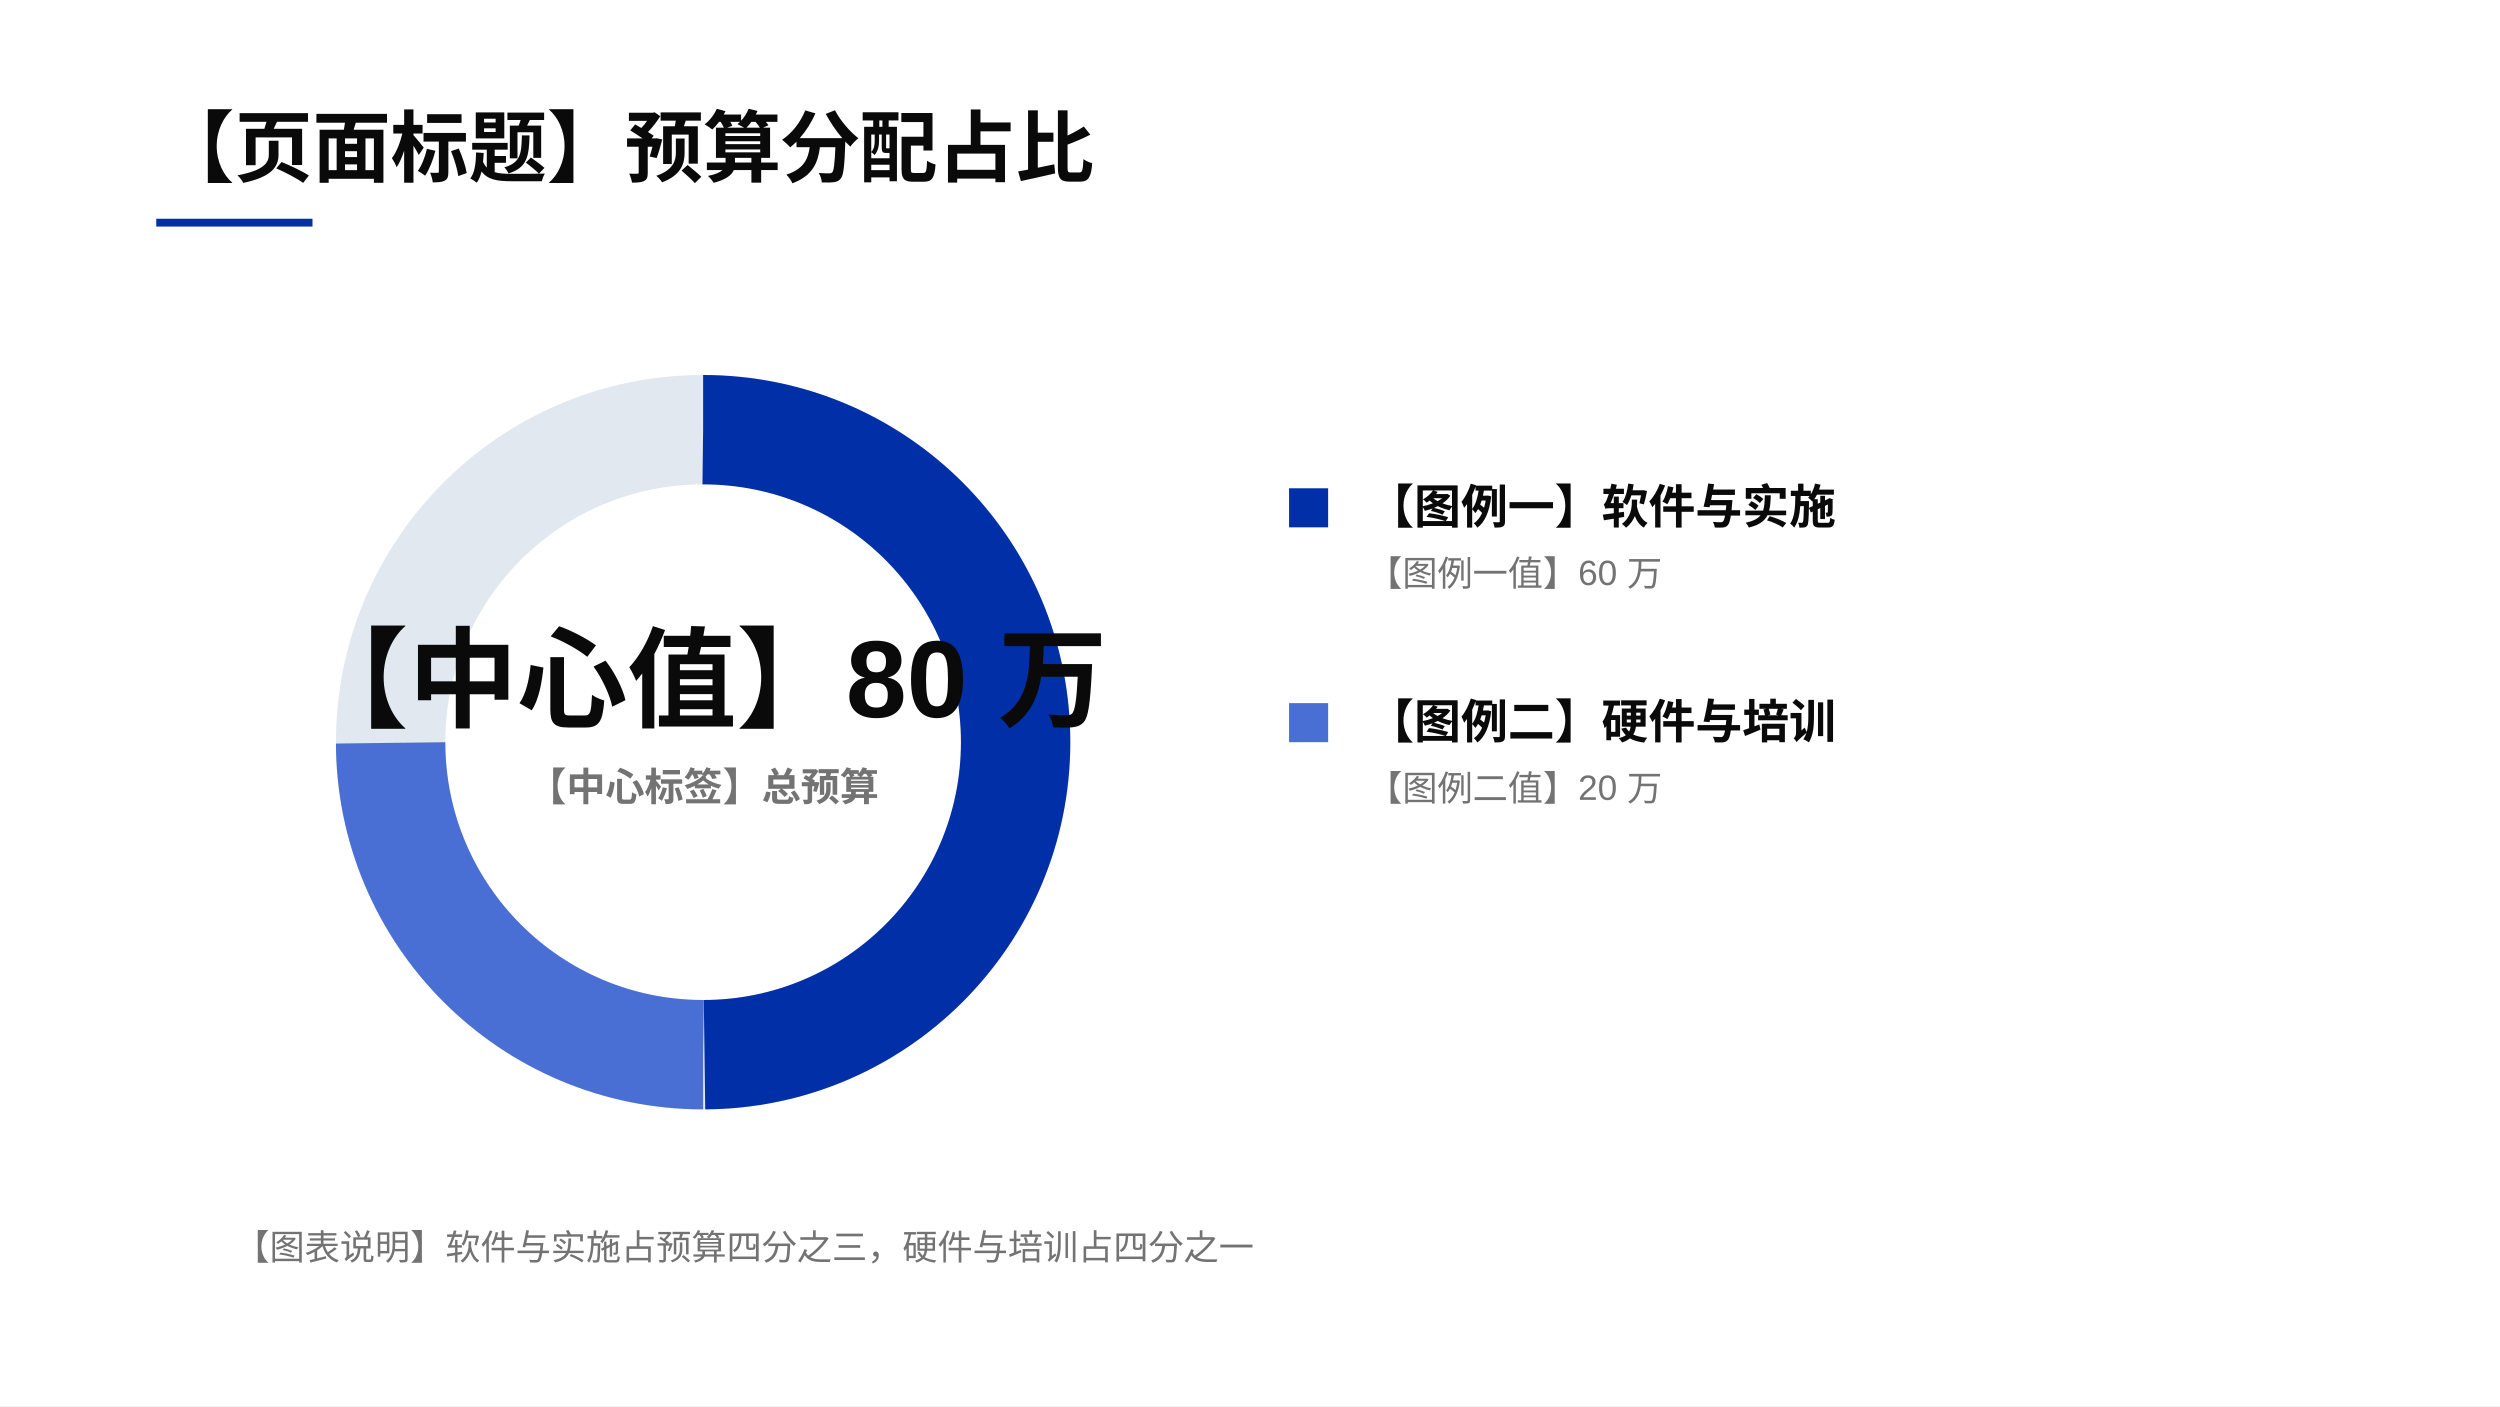
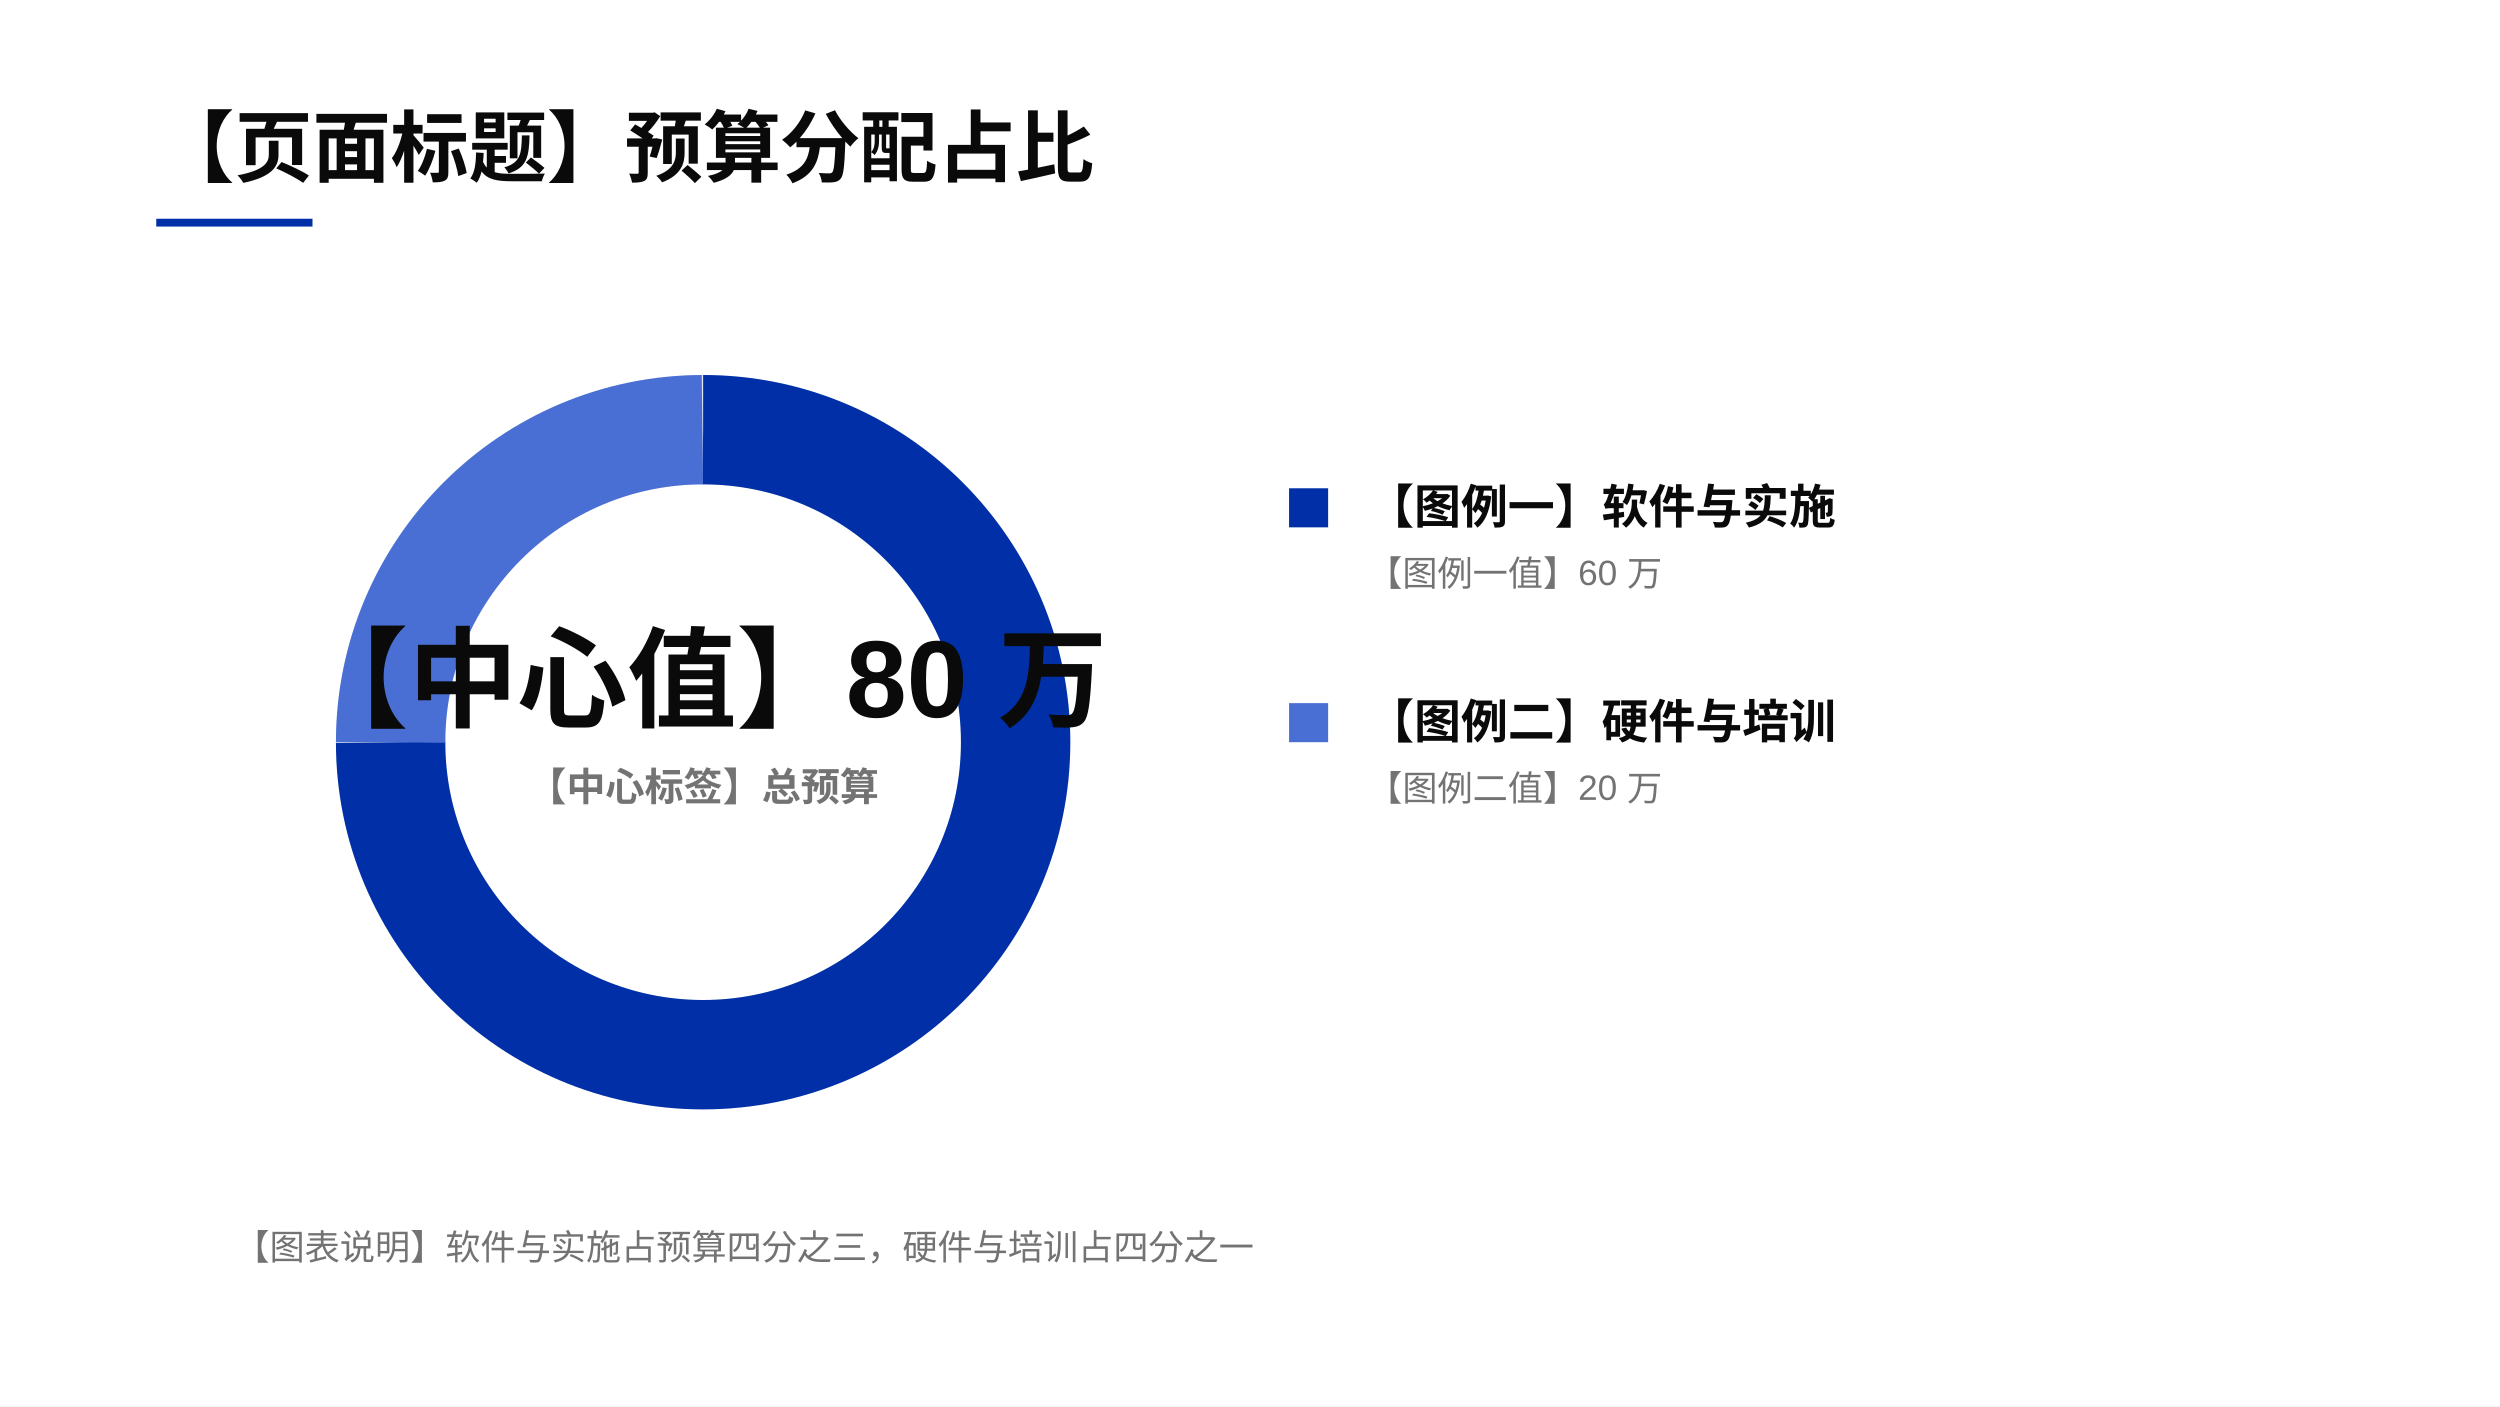
<svg xmlns="http://www.w3.org/2000/svg" viewBox="0 0 1280 720" width="1280" height="720" data-pptx-page-role="content" font-family="Microsoft YaHei, Arial, sans-serif">
  <g id="page-bg" data-pptx-bounds="0 0 1280 720">
    <rect width="1280" height="720" fill="#FFFFFF" />
  </g>
  <g id="page-title" data-pptx-bounds="80 40 1120 100">
    <text x="80" y="90" font-size="40" font-weight="700" fill="#0A0A0A">【页面标题】预算分配占比</text>
    <rect x="80" y="112" width="80" height="4" fill="#002FA7" />
  </g>
  <g id="donut-plot" data-pptx-bounds="140 180 460 400">
    <circle cx="360" cy="380" r="160" fill="none" stroke="#E2E8F0" stroke-width="56" />
-     <circle cx="360" cy="380" r="160" fill="none" stroke="#002FA7" stroke-width="56" stroke-dasharray="502 1005" transform="rotate(-90 360 380)" />
-     <circle cx="360" cy="380" r="160" fill="none" stroke="#4A6FD4" stroke-width="56" stroke-dasharray="251 1256" transform="rotate(90 360 380)" />
+     <circle cx="360" cy="380" r="160" fill="none" stroke="#002FA7" stroke-width="56" stroke-dasharray="754 1005" transform="rotate(-90 360 380)" />
+     <circle cx="360" cy="380" r="160" fill="none" stroke="#4A6FD4" stroke-width="56" stroke-dasharray="251 1005" transform="rotate(180 360 380)" />
    <text x="360" y="368" font-size="56" font-weight="700" fill="#0A0A0A" text-anchor="middle">【中心值】80 万</text>
    <text x="360" y="410" font-size="20" font-weight="600" fill="#737373" text-anchor="middle">【中心标签】总预算</text>
  </g>
  <g id="donut-legend" data-pptx-bounds="660 240 520 280">
    <rect x="660" y="250" width="20" height="20" fill="#002FA7" />
    <text x="700" y="268" font-size="24" font-weight="600" fill="#0A0A0A">【图例一】软件与实施</text>
    <text x="700" y="300" font-size="18" fill="#737373">【图例一值】60 万</text>
    <rect x="660" y="360" width="20" height="20" fill="#4A6FD4" />
    <text x="700" y="378" font-size="24" font-weight="600" fill="#0A0A0A">【图例二】硬件与培训</text>
    <text x="700" y="410" font-size="18" fill="#737373">【图例二值】20 万</text>
  </g>
  <g id="donut-note" data-pptx-bounds="120 600 1080 80">
    <text x="120" y="645" font-size="18" fill="#737373">【图表说明】软件与实施占预算四分之三，硬件与培训占四分之一</text>
  </g>
</svg>
